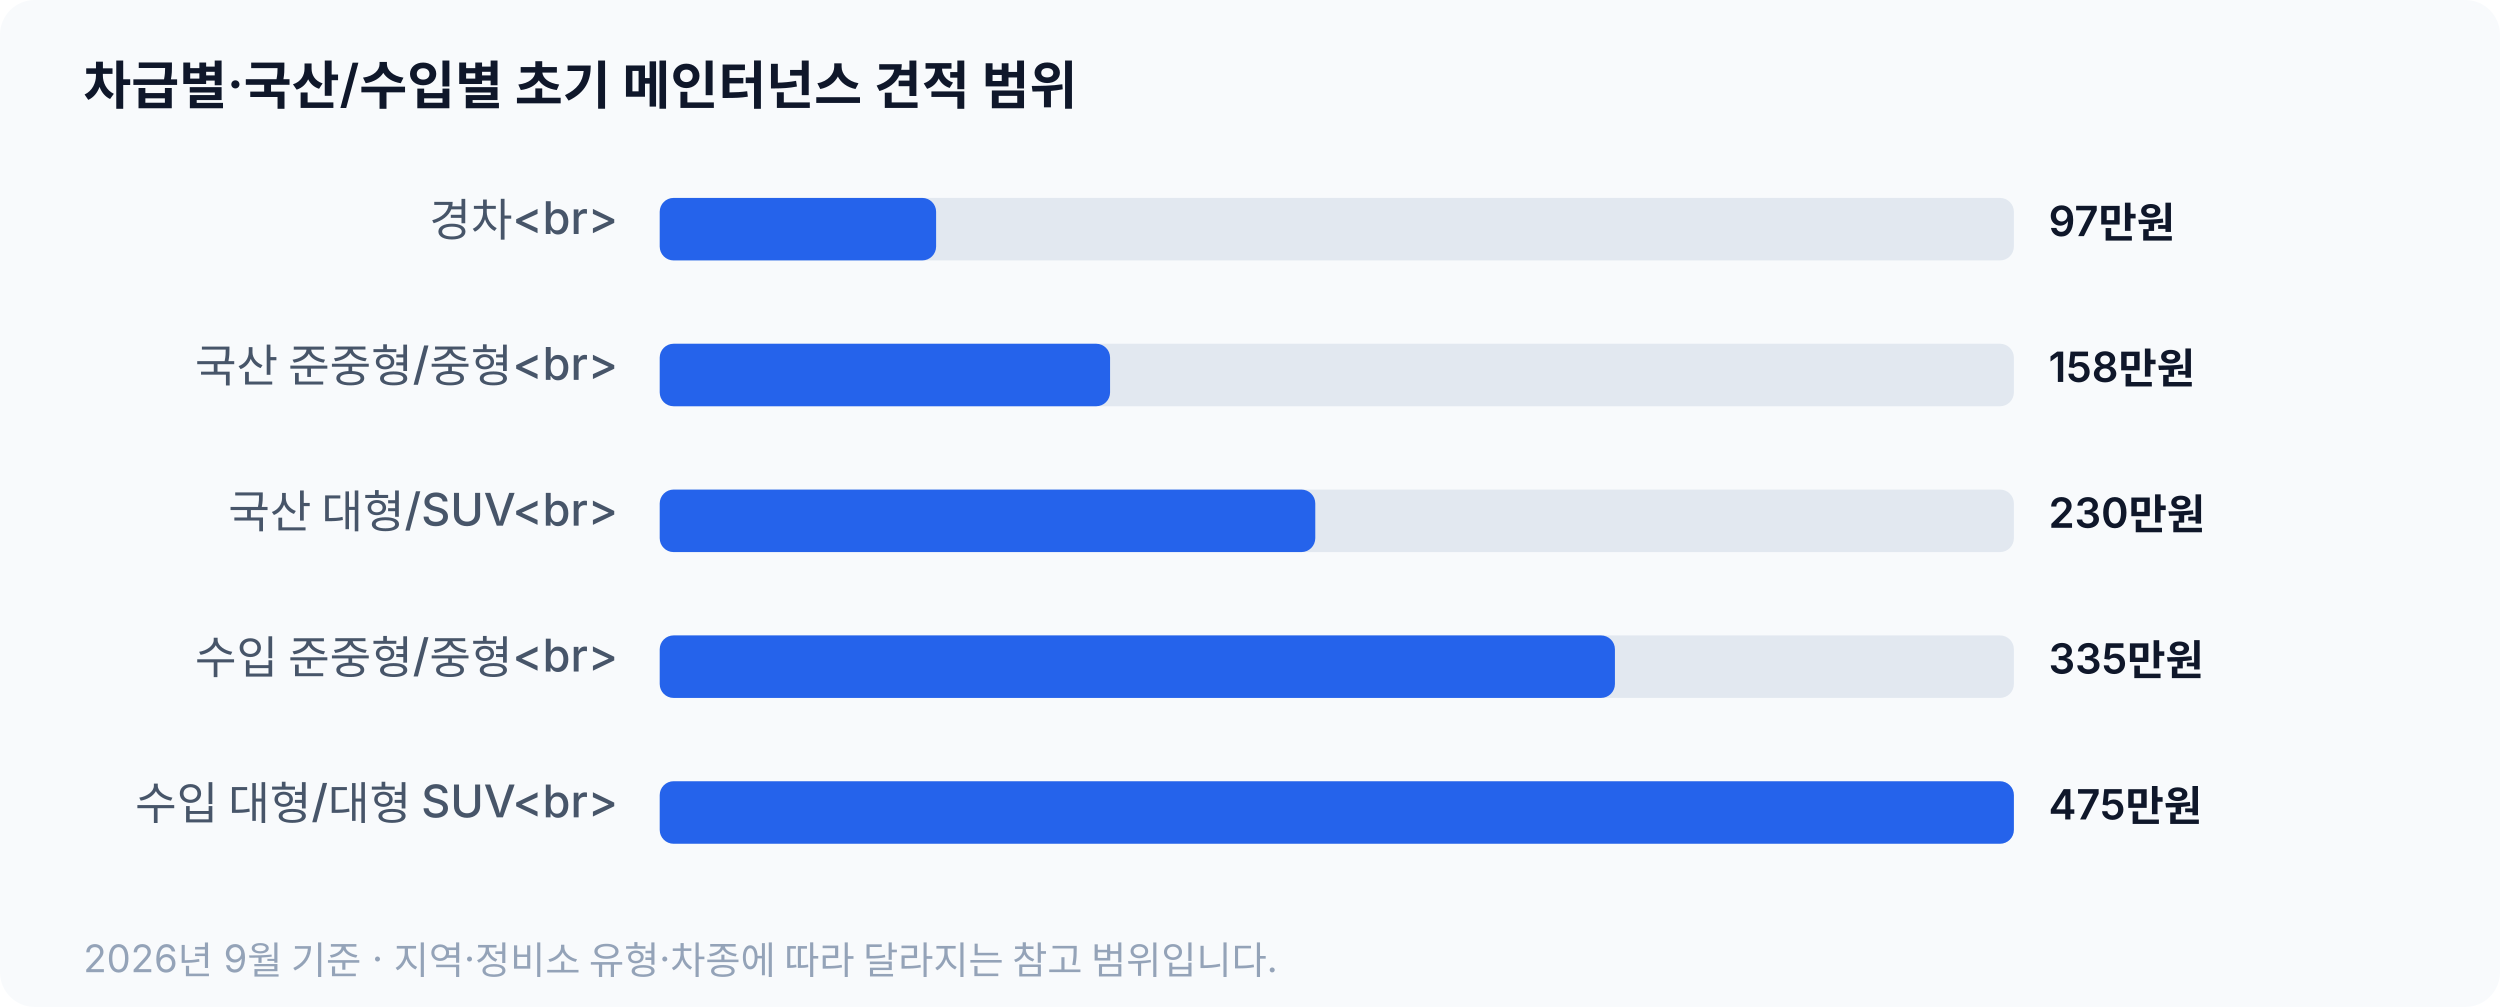
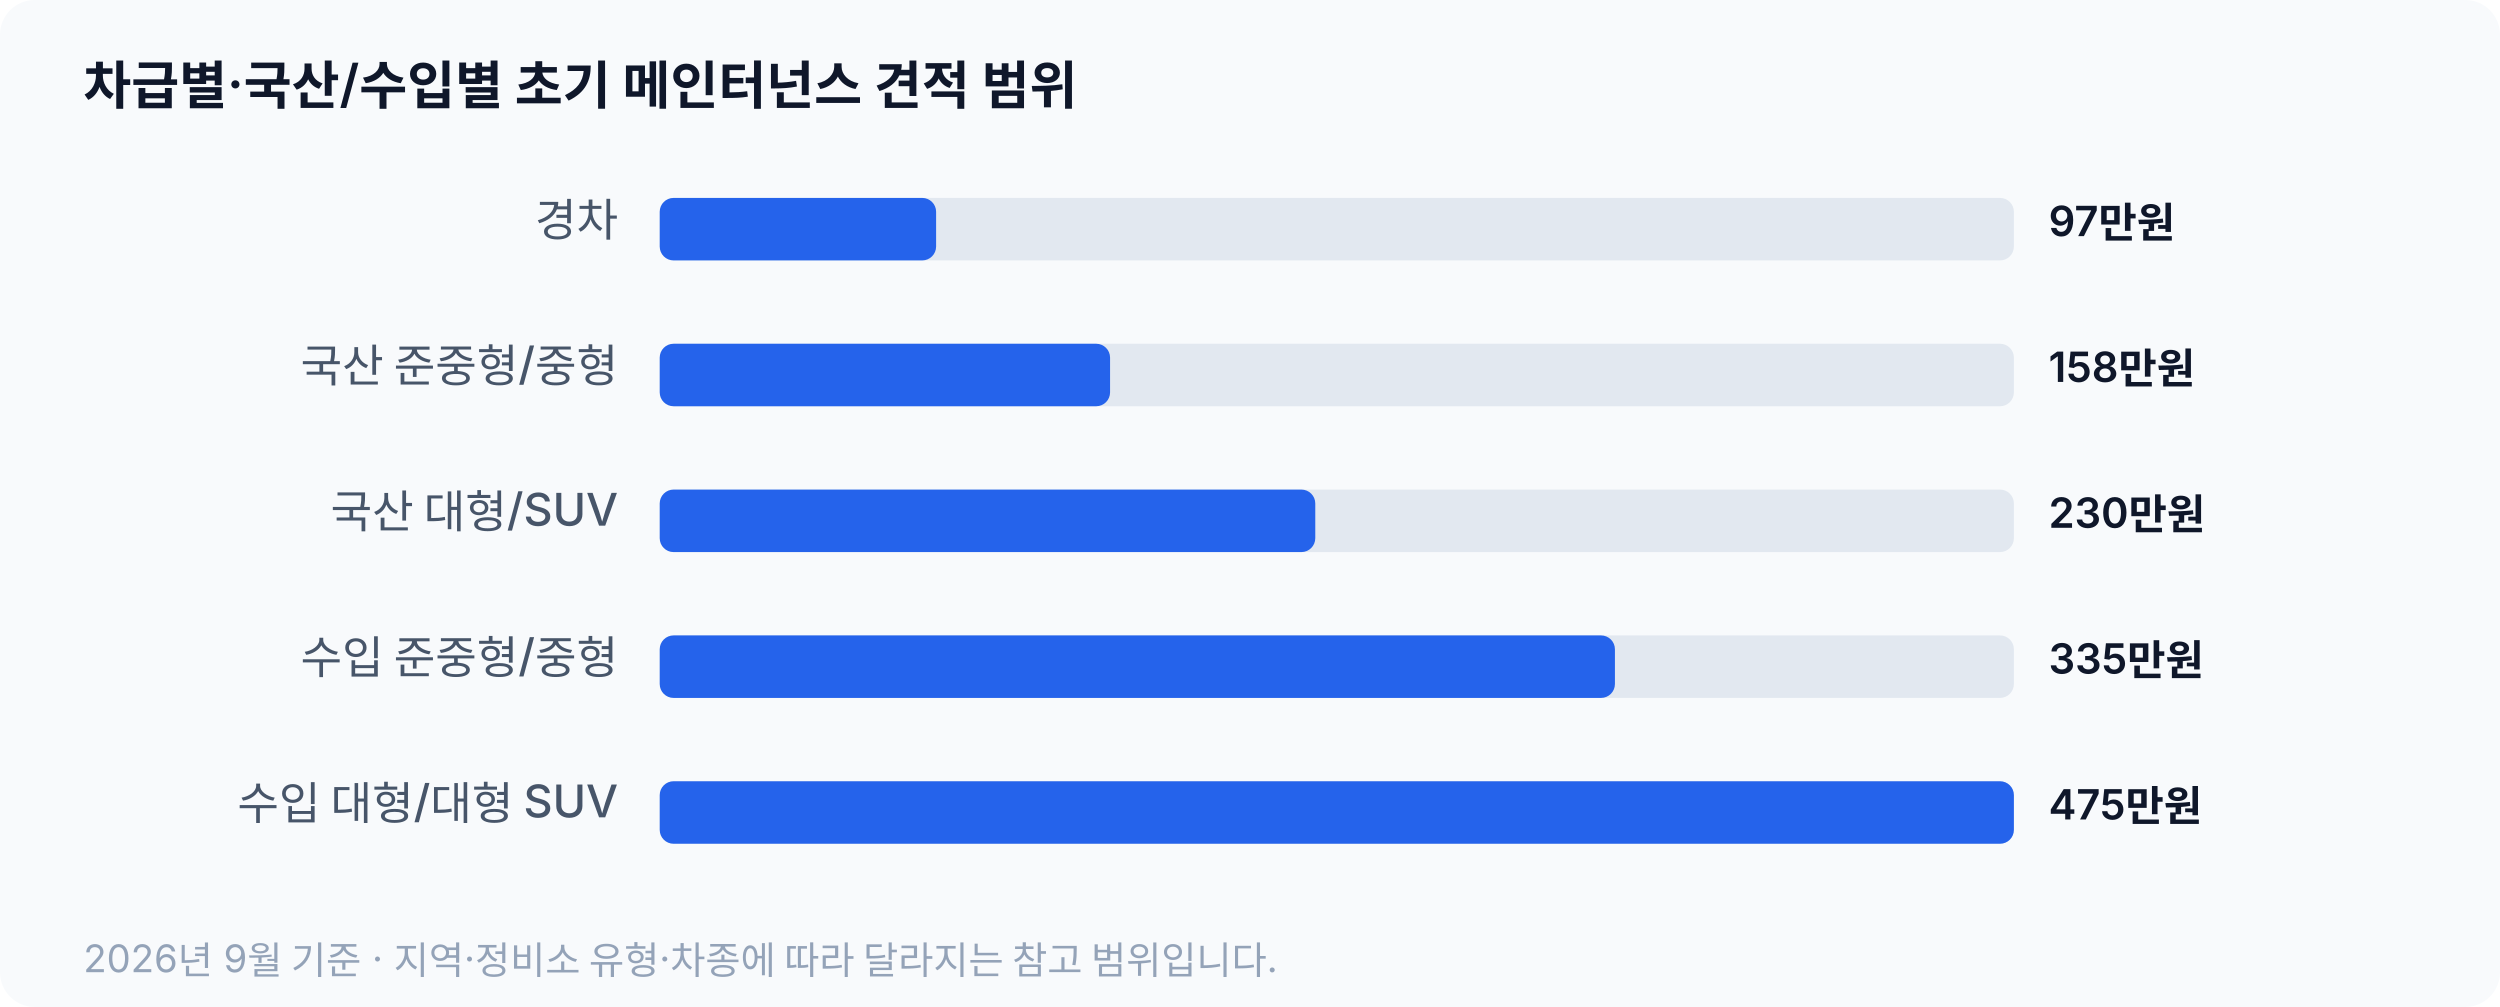
<svg xmlns="http://www.w3.org/2000/svg" viewBox="0 0 720 290" width="720" height="290" role="img" aria-label="차급별·국산/수입별 초기 메인터넌스 견적 범위">
  <style>
    .bg    { fill: #f8fafc; }
    .ttl   { fill: #0f172a; font: 600 15px system-ui, -apple-system, 'Apple SD Gothic Neo', sans-serif; }
    .lbl   { fill: #475569; font: 500 13px system-ui, -apple-system, 'Apple SD Gothic Neo', sans-serif; }
    .val   { fill: #0f172a; font: 600 12px system-ui, -apple-system, 'Apple SD Gothic Neo', sans-serif; }
    .track { fill: #e2e8f0; }
    .bar   { fill: #2563eb; }
    .range { fill: #2563eb; opacity: .32; }
    .note  { fill: #94a3b8; font: 400 11px system-ui, -apple-system, 'Apple SD Gothic Neo', sans-serif; }
    @media (prefers-color-scheme: dark) {
      .bg    { fill: #0f172a; }
      .ttl   { fill: #f1f5f9; }
      .lbl   { fill: #94a3b8; }
      .val   { fill: #f1f5f9; }
      .track { fill: #1e293b; }
      .bar   { fill: #60a5fa; }
      .range { fill: #60a5fa; opacity: .32; }
      .note  { fill: #64748b; }
    }
  </style>
  <rect class="bg" width="720" height="290" rx="10" />
  <text class="ttl" x="24" y="30">차급별·국산/수입별 초기 메인터넌스 견적 범위</text>
-   <text class="lbl" x="178" y="68" text-anchor="end">경차&lt;br&gt;</text>
+   <text class="lbl" x="178" y="68" text-anchor="end">경차</text>
  <rect class="track" x="190" y="57" width="390" height="18" rx="4" />
  <rect class="bar" x="190" y="57" width="79.6" height="18" rx="4" />
  <text class="val" x="590" y="68">97만원</text>
-   <text class="lbl" x="178" y="110" text-anchor="end">국산 준중형/중형&lt;br&gt;</text>
+   <text class="lbl" x="178" y="110" text-anchor="end">국산 준중형/중형</text>
  <rect class="track" x="190" y="99" width="390" height="18" rx="4" />
  <rect class="bar" x="190" y="99" width="129.7" height="18" rx="4" />
  <text class="val" x="590" y="110">158만원</text>
-   <text class="lbl" x="178" y="152" text-anchor="end">국산 대형/SUV&lt;br&gt;</text>
+   <text class="lbl" x="178" y="152" text-anchor="end">국산 대형/SUV</text>
  <rect class="track" x="190" y="141" width="390" height="18" rx="4" />
  <rect class="bar" x="190" y="141" width="188.8" height="18" rx="4" />
  <text class="val" x="590" y="152">230만원</text>
-   <text class="lbl" x="178" y="194" text-anchor="end">수입 준중형/중형&lt;br&gt;</text>
+   <text class="lbl" x="178" y="194" text-anchor="end">수입 준중형/중형</text>
  <rect class="track" x="190" y="183" width="390" height="18" rx="4" />
  <rect class="bar" x="190" y="183" width="275.1" height="18" rx="4" />
  <text class="val" x="590" y="194">335만원</text>
-   <text class="lbl" x="178" y="236" text-anchor="end">수입 대형/대형 SUV&lt;br&gt;</text>
+   <text class="lbl" x="178" y="236" text-anchor="end">수입 대형/대형 SUV</text>
  <rect class="track" x="190" y="225" width="390" height="18" rx="4" />
  <rect class="bar" x="190" y="225" width="390.0" height="18" rx="4" />
  <text class="val" x="590" y="236">475만원</text>
  <text class="note" x="24" y="280">2026년 9월 기준 · 지역·정비소 유형·차종에 따라 달라지는 참고 범위입니다.</text>
</svg>
